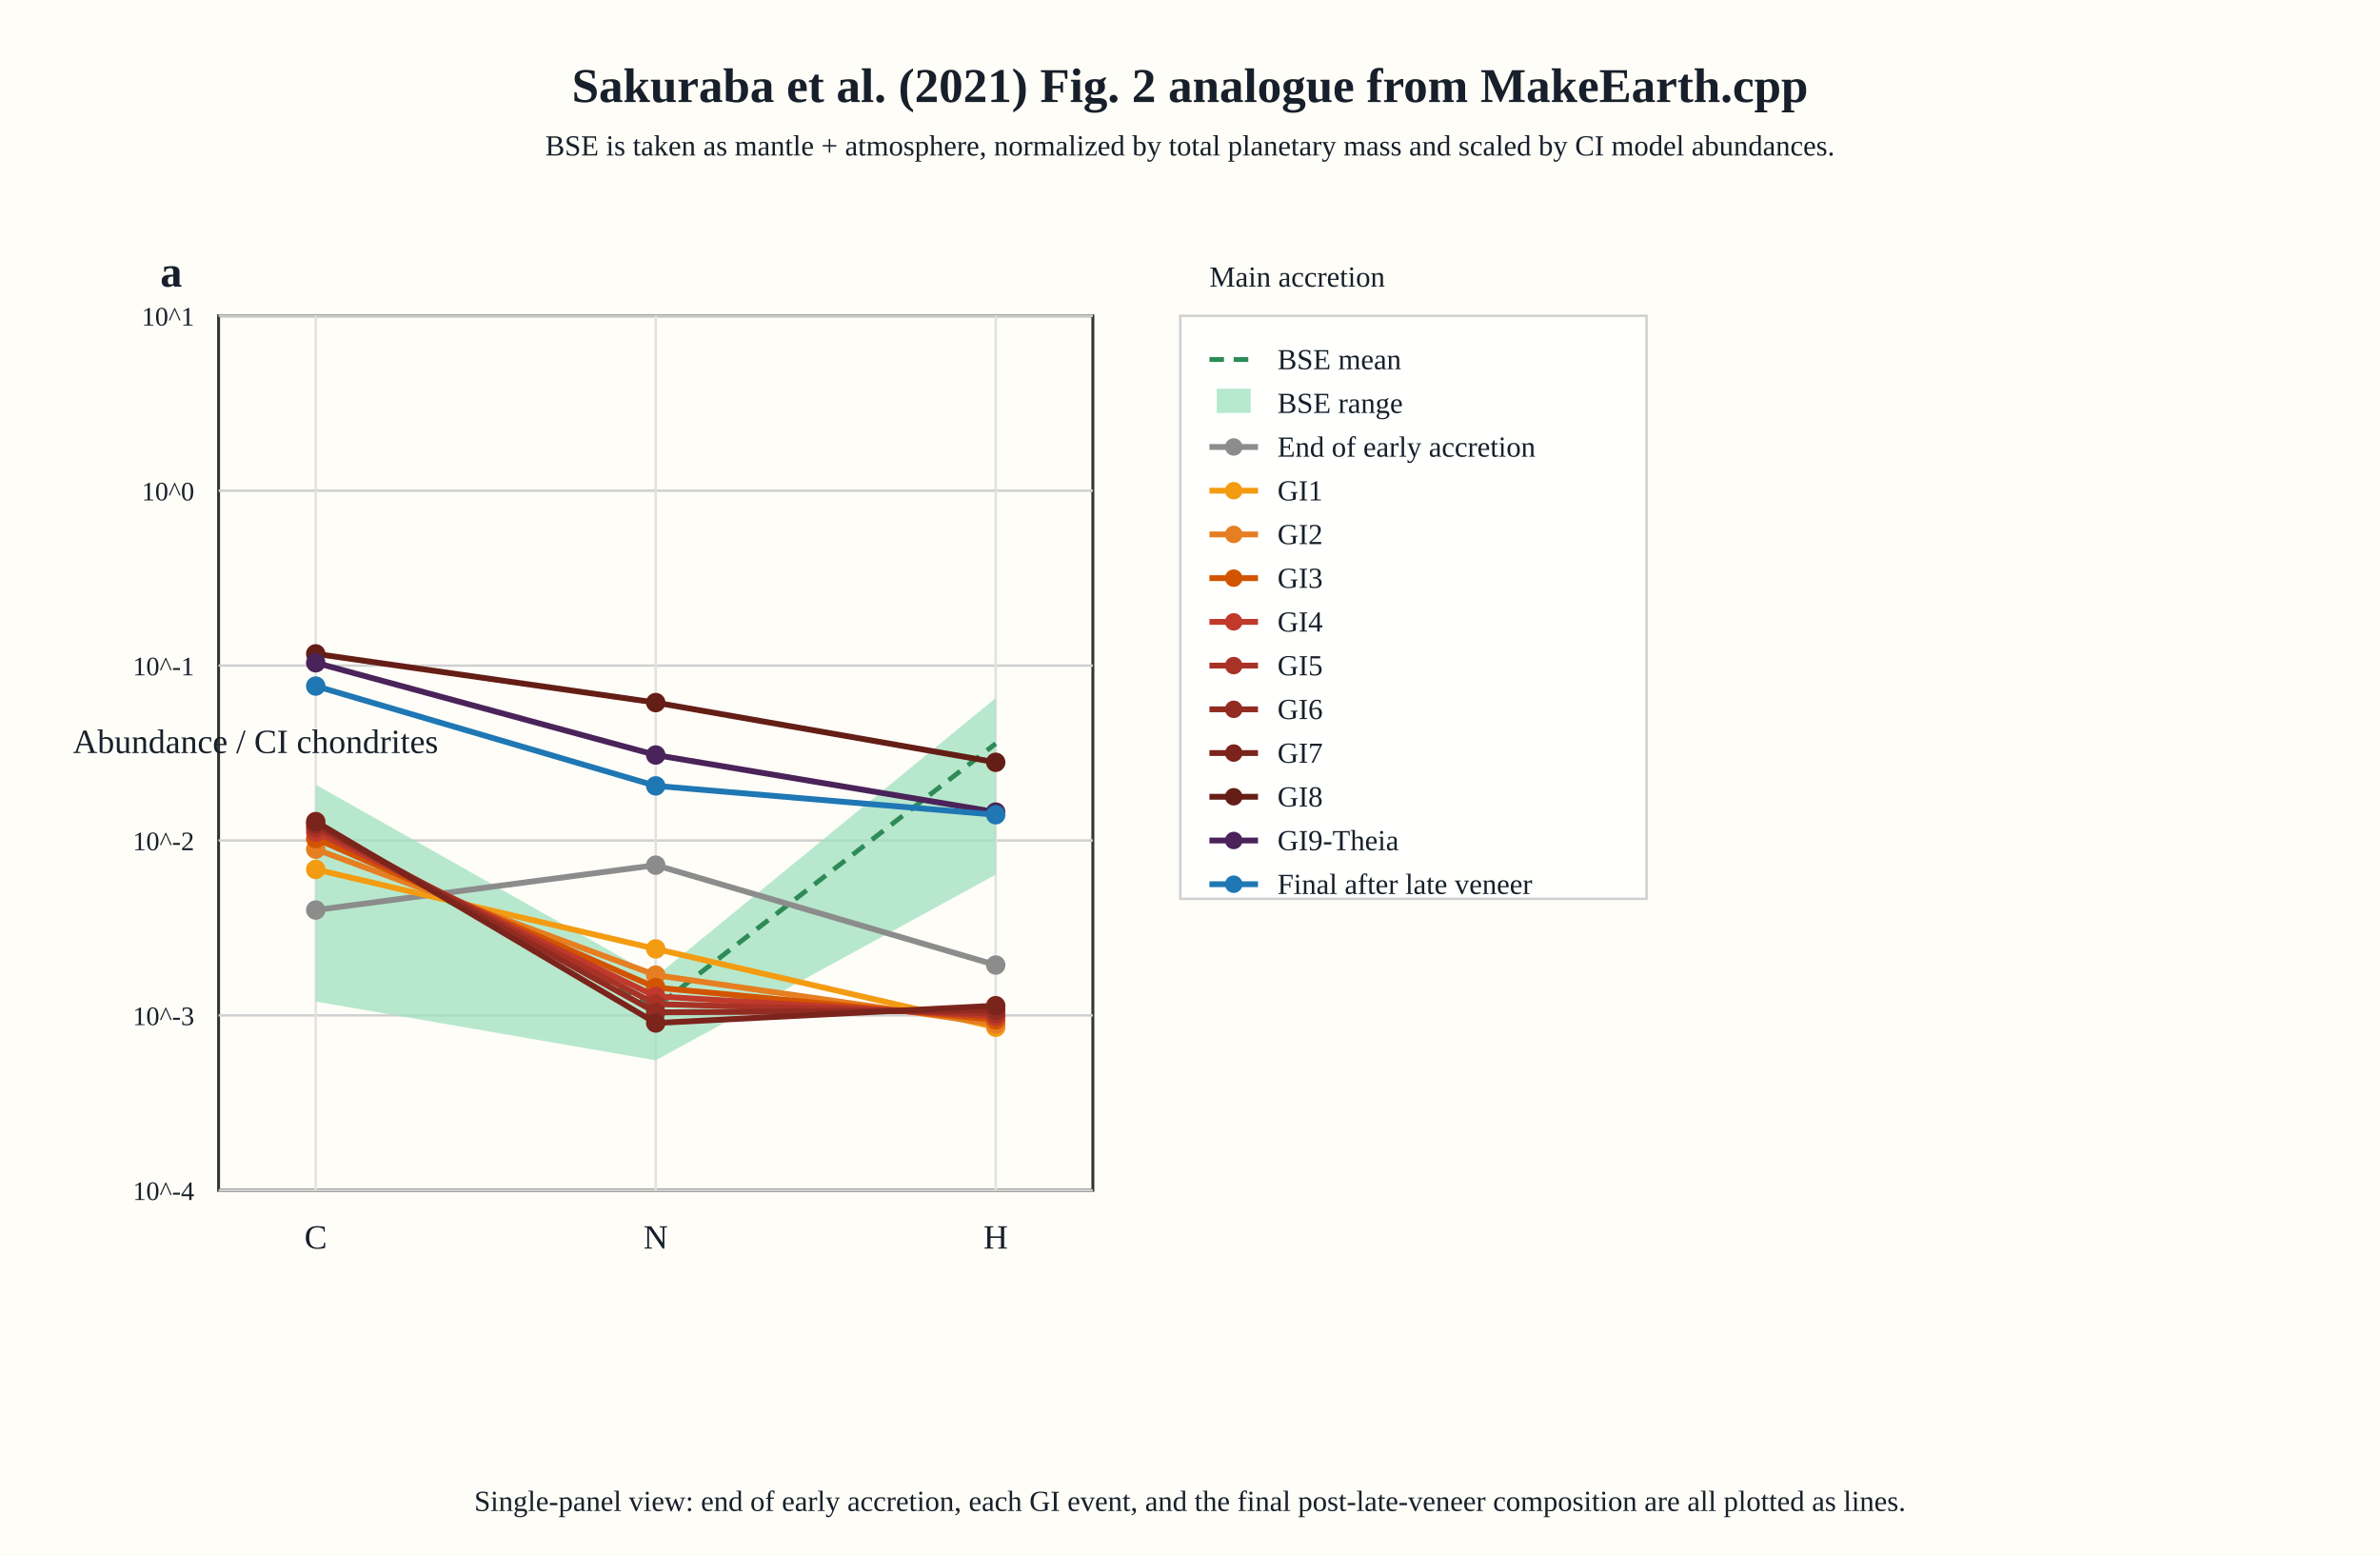
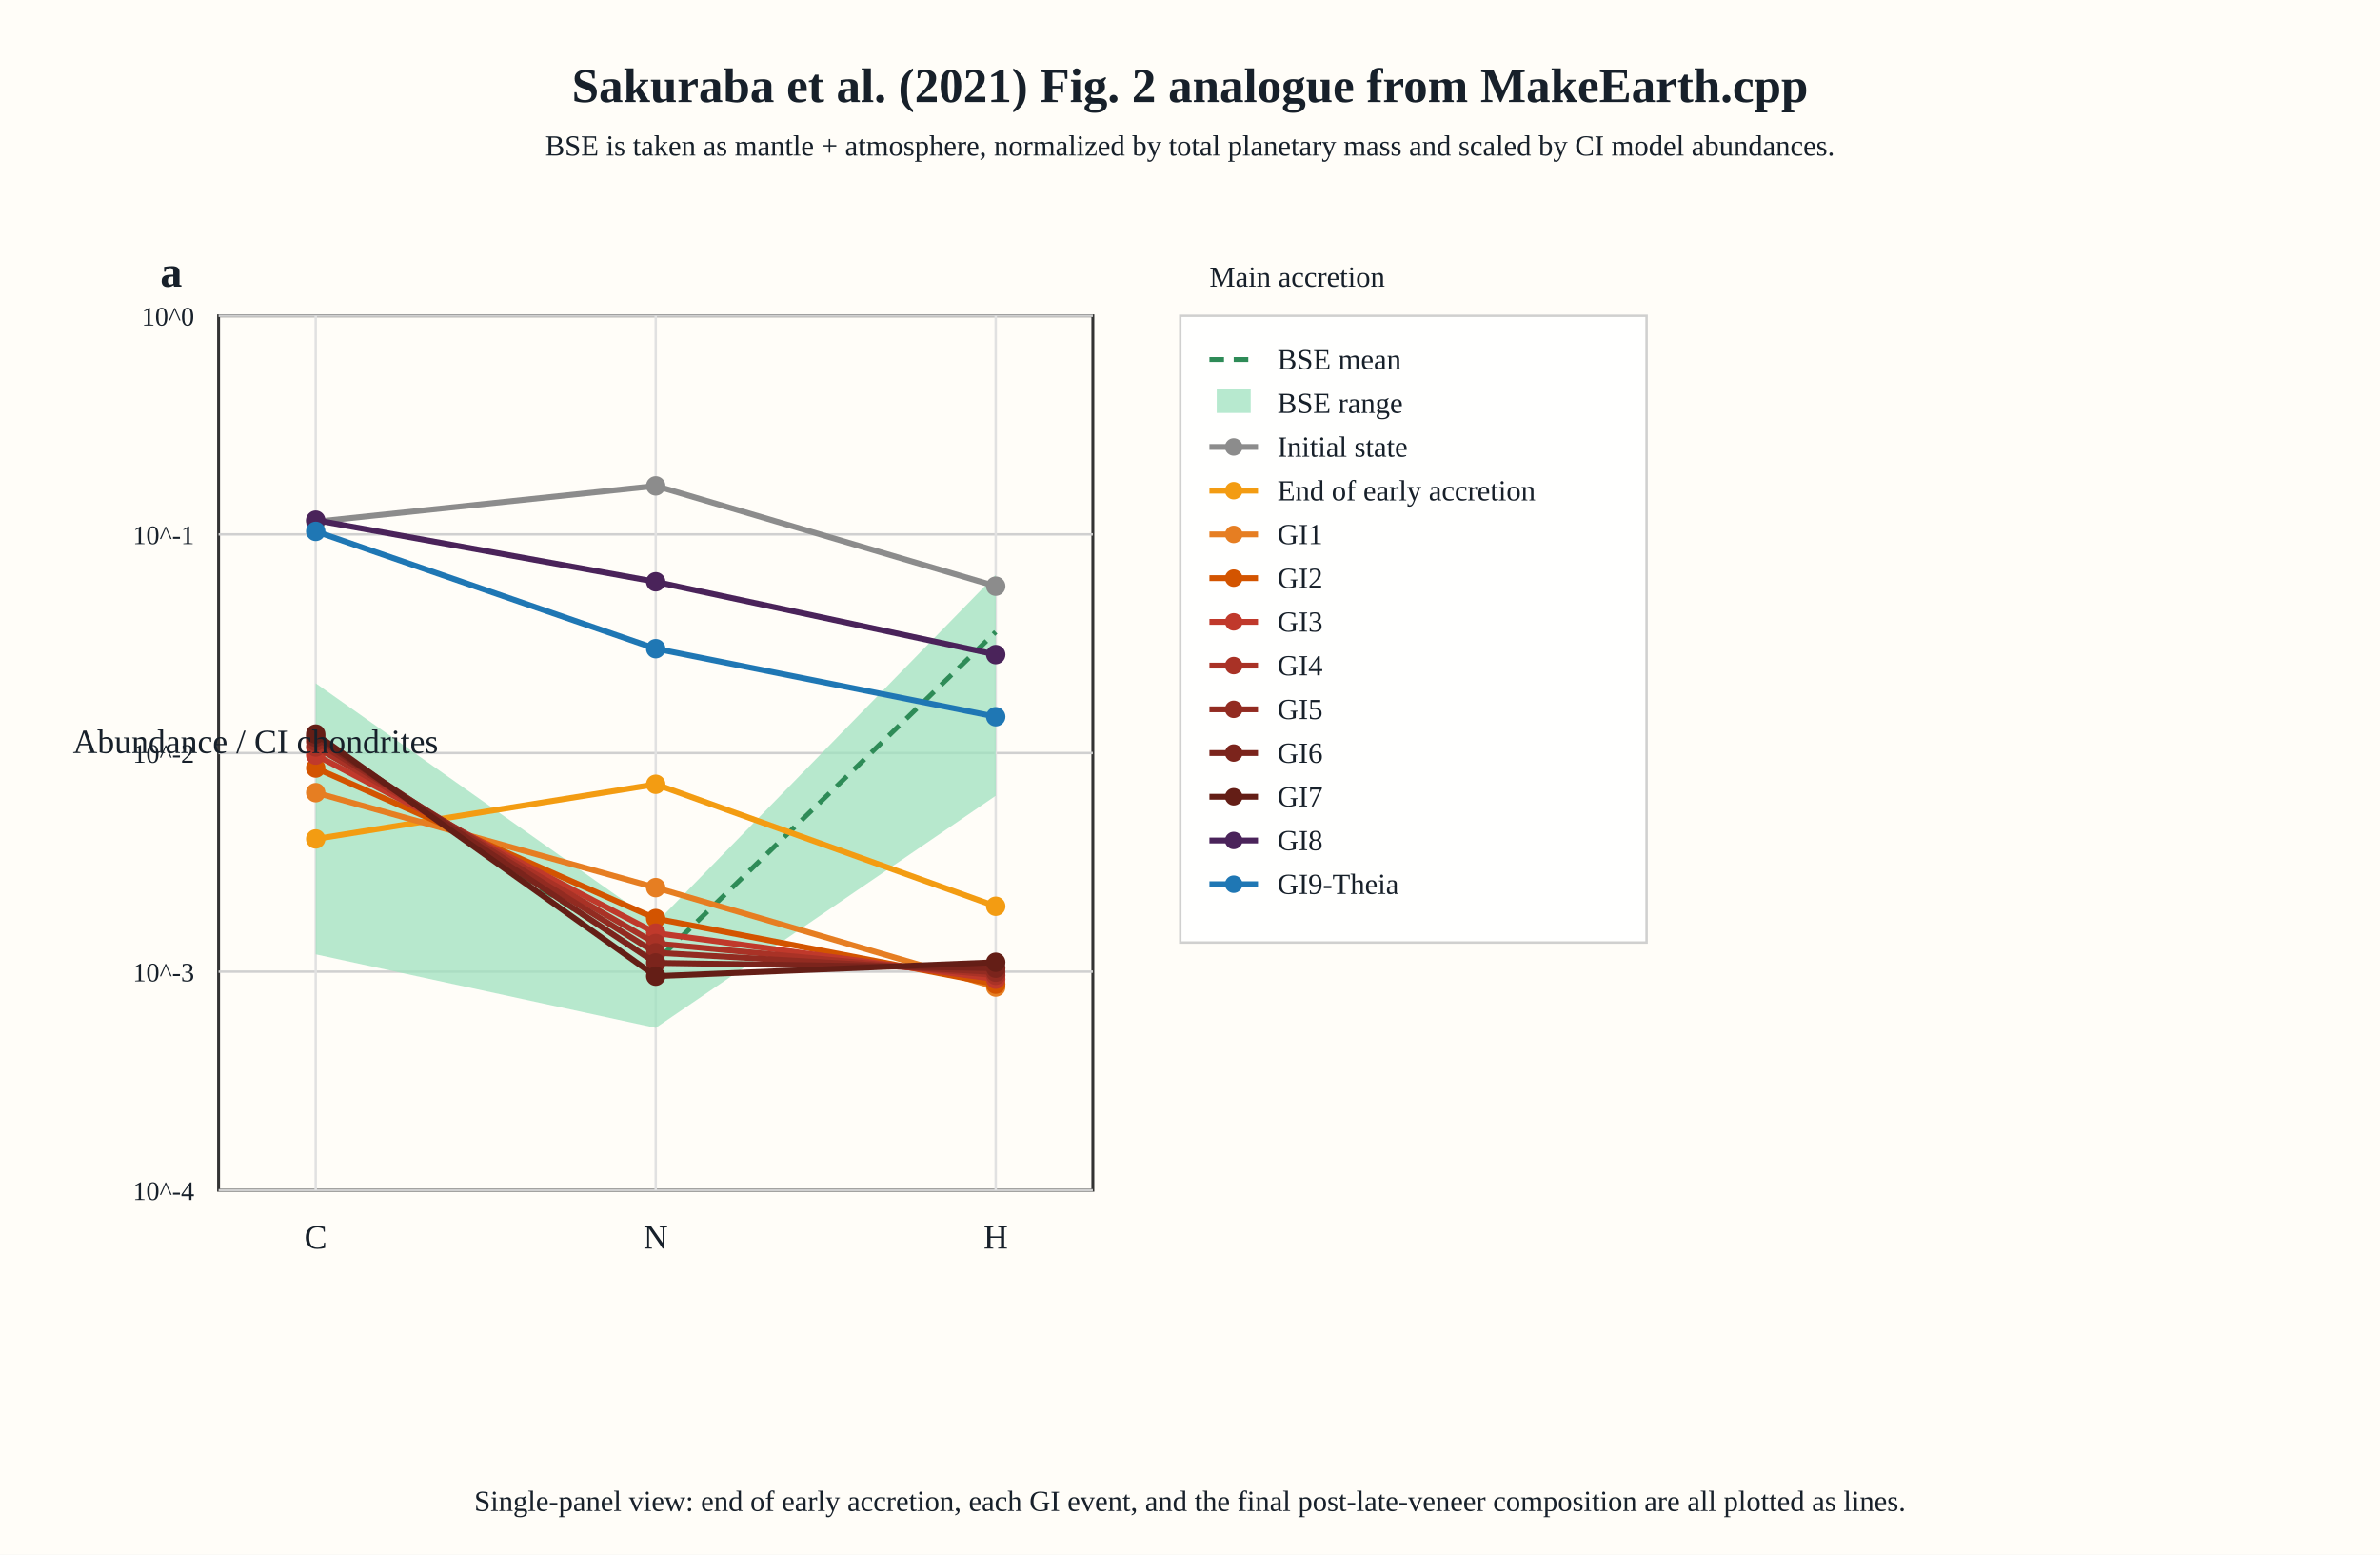
<svg xmlns="http://www.w3.org/2000/svg" width="980" height="640" viewBox="0 0 980 640">
  <style>
text { font-family: Georgia, "Times New Roman", serif; fill: #17202a; }
.small { font-size: 12px; }
.tick { font-size: 11px; }
.label { font-size: 14px; }
.title { font-size: 20px; font-weight: 600; }
.panel { font-size: 18px; font-weight: 600; }
</style>
  <rect width="100%" height="100%" fill="#fffdf8" />
  <text x="490.00" y="42.00" class="title" text-anchor="middle">Sakuraba et al. (2021) Fig. 2 analogue from MakeEarth.cpp</text>
  <text x="490.00" y="64.00" class="small" text-anchor="middle">BSE is taken as mantle + atmosphere, normalized by total planetary mass and scaled by CI model abundances.</text>
  <text x="66.00" y="118.00" class="panel" text-anchor="start">a</text>
  <rect x="90.00" y="130.00" width="360.00" height="360.00" fill="none" stroke="#333333" stroke-width="1.2" opacity="1.0" />
  <line x1="90.00" y1="490.00" x2="450.00" y2="490.00" stroke="#d0d0d0" stroke-width="1" />
  <text x="80.00" y="494.00" class="tick" text-anchor="end">10^-4</text>
-   <line x1="90.00" y1="418.00" x2="450.00" y2="418.00" stroke="#d0d0d0" stroke-width="1" />
-   <text x="80.00" y="422.00" class="tick" text-anchor="end">10^-3</text>
-   <line x1="90.00" y1="346.00" x2="450.00" y2="346.00" stroke="#d0d0d0" stroke-width="1" />
-   <text x="80.00" y="350.00" class="tick" text-anchor="end">10^-2</text>
-   <line x1="90.00" y1="274.00" x2="450.00" y2="274.00" stroke="#d0d0d0" stroke-width="1" />
-   <text x="80.00" y="278.00" class="tick" text-anchor="end">10^-1</text>
-   <line x1="90.00" y1="202.00" x2="450.00" y2="202.00" stroke="#d0d0d0" stroke-width="1" />
-   <text x="80.00" y="206.00" class="tick" text-anchor="end">10^0</text>
+   <line x1="90.00" y1="400.00" x2="450.00" y2="400.00" stroke="#d0d0d0" stroke-width="1" />
+   <text x="80.00" y="404.00" class="tick" text-anchor="end">10^-3</text>
+   <line x1="90.00" y1="310.00" x2="450.00" y2="310.00" stroke="#d0d0d0" stroke-width="1" />
+   <text x="80.00" y="314.00" class="tick" text-anchor="end">10^-2</text>
+   <line x1="90.00" y1="220.00" x2="450.00" y2="220.00" stroke="#d0d0d0" stroke-width="1" />
+   <text x="80.00" y="224.00" class="tick" text-anchor="end">10^-1</text>
  <line x1="90.00" y1="130.00" x2="450.00" y2="130.00" stroke="#d0d0d0" stroke-width="1" />
-   <text x="80.00" y="134.00" class="tick" text-anchor="end">10^1</text>
+   <text x="80.00" y="134.00" class="tick" text-anchor="end">10^0</text>
  <line x1="130.00" y1="130.00" x2="130.00" y2="490.00" stroke="#e1e1e1" stroke-width="1" />
  <text x="130.00" y="514.00" class="label" text-anchor="middle">C</text>
  <line x1="270.00" y1="130.00" x2="270.00" y2="490.00" stroke="#e1e1e1" stroke-width="1" />
  <text x="270.00" y="514.00" class="label" text-anchor="middle">N</text>
  <line x1="410.00" y1="130.00" x2="410.00" y2="490.00" stroke="#e1e1e1" stroke-width="1" />
  <text x="410.00" y="514.00" class="label" text-anchor="middle">H</text>
-   <polygon points="130.00,323.01 270.00,402.03 410.00,287.37 410.00,360.07 270.00,436.50 130.00,412.30" fill="#9fe2bf" opacity="0.75" stroke="none" stroke-width="1.0" />
-   <polyline points="130.00,342.94 270.00,414.74 410.00,306.12" fill="none" stroke="#2e8b57" stroke-width="2.0" stroke-dasharray="6 4" />
-   <polyline points="130.00,374.63 270.00,356.15 410.00,397.27" fill="none" stroke="#8c8c8c" stroke-width="2.4" />
-   <circle cx="130.00" cy="374.63" r="4.00" fill="#8c8c8c" stroke="none" />
-   <circle cx="270.00" cy="356.15" r="4.00" fill="#8c8c8c" stroke="none" />
-   <circle cx="410.00" cy="397.27" r="4.00" fill="#8c8c8c" stroke="none" />
-   <polyline points="130.00,357.91 270.00,390.63 410.00,422.89" fill="none" stroke="#f39c12" stroke-width="2.4" />
-   <circle cx="130.00" cy="357.91" r="4.00" fill="#f39c12" stroke="none" />
-   <circle cx="270.00" cy="390.63" r="4.00" fill="#f39c12" stroke="none" />
-   <circle cx="410.00" cy="422.89" r="4.00" fill="#f39c12" stroke="none" />
-   <polyline points="130.00,349.58 270.00,401.43 410.00,421.61" fill="none" stroke="#e67e22" stroke-width="2.4" />
-   <circle cx="130.00" cy="349.58" r="4.00" fill="#e67e22" stroke="none" />
-   <circle cx="270.00" cy="401.43" r="4.00" fill="#e67e22" stroke="none" />
-   <circle cx="410.00" cy="421.61" r="4.00" fill="#e67e22" stroke="none" />
-   <polyline points="130.00,345.22 270.00,406.54 410.00,419.83" fill="none" stroke="#d35400" stroke-width="2.4" />
-   <circle cx="130.00" cy="345.22" r="4.00" fill="#d35400" stroke="none" />
-   <circle cx="270.00" cy="406.54" r="4.00" fill="#d35400" stroke="none" />
-   <circle cx="410.00" cy="419.83" r="4.00" fill="#d35400" stroke="none" />
-   <polyline points="130.00,342.53 270.00,410.17 410.00,418.45" fill="none" stroke="#c0392b" stroke-width="2.4" />
-   <circle cx="130.00" cy="342.53" r="4.00" fill="#c0392b" stroke="none" />
-   <circle cx="270.00" cy="410.17" r="4.00" fill="#c0392b" stroke="none" />
-   <circle cx="410.00" cy="418.45" r="4.00" fill="#c0392b" stroke="none" />
-   <polyline points="130.00,340.67 270.00,413.33 410.00,417.35" fill="none" stroke="#a93226" stroke-width="2.4" />
-   <circle cx="130.00" cy="340.67" r="4.00" fill="#a93226" stroke="none" />
-   <circle cx="270.00" cy="413.33" r="4.00" fill="#a93226" stroke="none" />
-   <circle cx="410.00" cy="417.35" r="4.00" fill="#a93226" stroke="none" />
-   <polyline points="130.00,339.30 270.00,416.74 410.00,415.98" fill="none" stroke="#922b21" stroke-width="2.4" />
-   <circle cx="130.00" cy="339.30" r="4.00" fill="#922b21" stroke="none" />
-   <circle cx="270.00" cy="416.74" r="4.00" fill="#922b21" stroke="none" />
-   <circle cx="410.00" cy="415.98" r="4.00" fill="#922b21" stroke="none" />
-   <polyline points="130.00,338.22 270.00,421.13 410.00,414.00" fill="none" stroke="#7b241c" stroke-width="2.4" />
-   <circle cx="130.00" cy="338.22" r="4.00" fill="#7b241c" stroke="none" />
-   <circle cx="270.00" cy="421.13" r="4.00" fill="#7b241c" stroke="none" />
-   <circle cx="410.00" cy="414.00" r="4.00" fill="#7b241c" stroke="none" />
-   <polyline points="130.00,269.17 270.00,289.23 410.00,313.81" fill="none" stroke="#641e16" stroke-width="2.4" />
-   <circle cx="130.00" cy="269.17" r="4.00" fill="#641e16" stroke="none" />
-   <circle cx="270.00" cy="289.23" r="4.00" fill="#641e16" stroke="none" />
-   <circle cx="410.00" cy="313.81" r="4.00" fill="#641e16" stroke="none" />
-   <polyline points="130.00,272.84 270.00,310.81 410.00,334.30" fill="none" stroke="#4a235a" stroke-width="2.4" />
-   <circle cx="130.00" cy="272.84" r="4.00" fill="#4a235a" stroke="none" />
-   <circle cx="270.00" cy="310.81" r="4.00" fill="#4a235a" stroke="none" />
-   <circle cx="410.00" cy="334.30" r="4.00" fill="#4a235a" stroke="none" />
-   <polyline points="130.00,282.43 270.00,323.51 410.00,335.40" fill="none" stroke="#1f77b4" stroke-width="2.4" />
-   <circle cx="130.00" cy="282.43" r="4.00" fill="#1f77b4" stroke="none" />
-   <circle cx="270.00" cy="323.51" r="4.00" fill="#1f77b4" stroke="none" />
-   <circle cx="410.00" cy="335.40" r="4.00" fill="#1f77b4" stroke="none" />
+   <polygon points="130.00,281.27 270.00,380.03 410.00,236.71 410.00,327.59 270.00,423.13 130.00,392.87" fill="#9fe2bf" opacity="0.75" stroke="none" stroke-width="1.0" />
+   <polyline points="130.00,306.17 270.00,395.92 410.00,260.15" fill="none" stroke="#2e8b57" stroke-width="2.0" stroke-dasharray="6 4" />
+   <polyline points="130.00,214.78 270.00,200.03 410.00,241.31" fill="none" stroke="#8c8c8c" stroke-width="2.4" />
+   <circle cx="130.00" cy="214.78" r="4.00" fill="#8c8c8c" stroke="none" />
+   <circle cx="270.00" cy="200.03" r="4.00" fill="#8c8c8c" stroke="none" />
+   <circle cx="410.00" cy="241.31" r="4.00" fill="#8c8c8c" stroke="none" />
+   <polyline points="130.00,345.37 270.00,322.86 410.00,373.08" fill="none" stroke="#f39c12" stroke-width="2.4" />
+   <circle cx="130.00" cy="345.37" r="4.00" fill="#f39c12" stroke="none" />
+   <circle cx="270.00" cy="322.86" r="4.00" fill="#f39c12" stroke="none" />
+   <circle cx="410.00" cy="373.08" r="4.00" fill="#f39c12" stroke="none" />
+   <polyline points="130.00,326.31 270.00,365.40 410.00,406.33" fill="none" stroke="#e67e22" stroke-width="2.4" />
+   <circle cx="130.00" cy="326.31" r="4.00" fill="#e67e22" stroke="none" />
+   <circle cx="270.00" cy="365.40" r="4.00" fill="#e67e22" stroke="none" />
+   <circle cx="410.00" cy="406.33" r="4.00" fill="#e67e22" stroke="none" />
+   <polyline points="130.00,316.18 270.00,378.13 410.00,405.14" fill="none" stroke="#d35400" stroke-width="2.4" />
+   <circle cx="130.00" cy="316.18" r="4.00" fill="#d35400" stroke="none" />
+   <circle cx="270.00" cy="378.13" r="4.00" fill="#d35400" stroke="none" />
+   <circle cx="410.00" cy="405.14" r="4.00" fill="#d35400" stroke="none" />
+   <polyline points="130.00,310.84 270.00,384.10 410.00,403.10" fill="none" stroke="#c0392b" stroke-width="2.4" />
+   <circle cx="130.00" cy="310.84" r="4.00" fill="#c0392b" stroke="none" />
+   <circle cx="270.00" cy="384.10" r="4.00" fill="#c0392b" stroke="none" />
+   <circle cx="410.00" cy="403.10" r="4.00" fill="#c0392b" stroke="none" />
+   <polyline points="130.00,307.51 270.00,388.40 410.00,401.49" fill="none" stroke="#a93226" stroke-width="2.4" />
+   <circle cx="130.00" cy="307.51" r="4.00" fill="#a93226" stroke="none" />
+   <circle cx="270.00" cy="388.40" r="4.00" fill="#a93226" stroke="none" />
+   <circle cx="410.00" cy="401.49" r="4.00" fill="#a93226" stroke="none" />
+   <polyline points="130.00,305.21 270.00,392.20 410.00,400.21" fill="none" stroke="#922b21" stroke-width="2.4" />
+   <circle cx="130.00" cy="305.21" r="4.00" fill="#922b21" stroke="none" />
+   <circle cx="270.00" cy="392.20" r="4.00" fill="#922b21" stroke="none" />
+   <circle cx="410.00" cy="400.21" r="4.00" fill="#922b21" stroke="none" />
+   <polyline points="130.00,303.51 270.00,396.38 410.00,398.57" fill="none" stroke="#7b241c" stroke-width="2.4" />
+   <circle cx="130.00" cy="303.51" r="4.00" fill="#7b241c" stroke="none" />
+   <circle cx="270.00" cy="396.38" r="4.00" fill="#7b241c" stroke="none" />
+   <circle cx="410.00" cy="398.57" r="4.00" fill="#7b241c" stroke="none" />
+   <polyline points="130.00,302.18 270.00,401.85 410.00,396.13" fill="none" stroke="#641e16" stroke-width="2.4" />
+   <circle cx="130.00" cy="302.18" r="4.00" fill="#641e16" stroke="none" />
+   <circle cx="270.00" cy="401.85" r="4.00" fill="#641e16" stroke="none" />
+   <circle cx="410.00" cy="396.13" r="4.00" fill="#641e16" stroke="none" />
+   <polyline points="130.00,214.14 270.00,239.50 410.00,269.46" fill="none" stroke="#4a235a" stroke-width="2.4" />
+   <circle cx="130.00" cy="214.14" r="4.00" fill="#4a235a" stroke="none" />
+   <circle cx="270.00" cy="239.50" r="4.00" fill="#4a235a" stroke="none" />
+   <circle cx="410.00" cy="269.46" r="4.00" fill="#4a235a" stroke="none" />
+   <polyline points="130.00,218.76 270.00,267.04 410.00,295.04" fill="none" stroke="#1f77b4" stroke-width="2.4" />
+   <circle cx="130.00" cy="218.76" r="4.00" fill="#1f77b4" stroke="none" />
+   <circle cx="270.00" cy="267.04" r="4.00" fill="#1f77b4" stroke="none" />
+   <circle cx="410.00" cy="295.04" r="4.00" fill="#1f77b4" stroke="none" />
  <text x="498.00" y="118.00" class="small" text-anchor="start">Main accretion</text>
-   <rect x="486.00" y="130.00" width="192.00" height="240.00" fill="#ffffff" stroke="#cccccc" stroke-width="1.0" opacity="0.92" />
+   <rect x="486.00" y="130.00" width="192.00" height="258.00" fill="#ffffff" stroke="#cccccc" stroke-width="1.0" opacity="0.92" />
  <polyline points="498.00,148.00 518.00,148.00" fill="none" stroke="#2e8b57" stroke-width="2.0" stroke-dasharray="6 4" />
  <text x="526.00" y="152.00" class="small" text-anchor="start">BSE mean</text>
  <rect x="501.00" y="160.00" width="14.00" height="10.00" fill="#9fe2bf" stroke="none" stroke-width="1.0" opacity="0.75" />
  <text x="526.00" y="170.00" class="small" text-anchor="start">BSE range</text>
  <polyline points="498.00,184.00 518.00,184.00" fill="none" stroke="#8c8c8c" stroke-width="2.4" />
  <circle cx="508.00" cy="184.00" r="3.60" fill="#8c8c8c" stroke="none" />
-   <text x="526.00" y="188.00" class="small" text-anchor="start">End of early accretion</text>
+   <text x="526.00" y="188.00" class="small" text-anchor="start">Initial state</text>
  <polyline points="498.00,202.00 518.00,202.00" fill="none" stroke="#f39c12" stroke-width="2.4" />
  <circle cx="508.00" cy="202.00" r="3.60" fill="#f39c12" stroke="none" />
-   <text x="526.00" y="206.00" class="small" text-anchor="start">GI1</text>
+   <text x="526.00" y="206.00" class="small" text-anchor="start">End of early accretion</text>
  <polyline points="498.00,220.00 518.00,220.00" fill="none" stroke="#e67e22" stroke-width="2.4" />
  <circle cx="508.00" cy="220.00" r="3.60" fill="#e67e22" stroke="none" />
-   <text x="526.00" y="224.00" class="small" text-anchor="start">GI2</text>
+   <text x="526.00" y="224.00" class="small" text-anchor="start">GI1</text>
  <polyline points="498.00,238.00 518.00,238.00" fill="none" stroke="#d35400" stroke-width="2.4" />
  <circle cx="508.00" cy="238.00" r="3.60" fill="#d35400" stroke="none" />
-   <text x="526.00" y="242.00" class="small" text-anchor="start">GI3</text>
+   <text x="526.00" y="242.00" class="small" text-anchor="start">GI2</text>
  <polyline points="498.00,256.00 518.00,256.00" fill="none" stroke="#c0392b" stroke-width="2.4" />
  <circle cx="508.00" cy="256.00" r="3.60" fill="#c0392b" stroke="none" />
-   <text x="526.00" y="260.00" class="small" text-anchor="start">GI4</text>
+   <text x="526.00" y="260.00" class="small" text-anchor="start">GI3</text>
  <polyline points="498.00,274.00 518.00,274.00" fill="none" stroke="#a93226" stroke-width="2.4" />
  <circle cx="508.00" cy="274.00" r="3.60" fill="#a93226" stroke="none" />
-   <text x="526.00" y="278.00" class="small" text-anchor="start">GI5</text>
+   <text x="526.00" y="278.00" class="small" text-anchor="start">GI4</text>
  <polyline points="498.00,292.00 518.00,292.00" fill="none" stroke="#922b21" stroke-width="2.4" />
  <circle cx="508.00" cy="292.00" r="3.60" fill="#922b21" stroke="none" />
-   <text x="526.00" y="296.00" class="small" text-anchor="start">GI6</text>
+   <text x="526.00" y="296.00" class="small" text-anchor="start">GI5</text>
  <polyline points="498.00,310.00 518.00,310.00" fill="none" stroke="#7b241c" stroke-width="2.4" />
  <circle cx="508.00" cy="310.00" r="3.60" fill="#7b241c" stroke="none" />
-   <text x="526.00" y="314.00" class="small" text-anchor="start">GI7</text>
+   <text x="526.00" y="314.00" class="small" text-anchor="start">GI6</text>
  <polyline points="498.00,328.00 518.00,328.00" fill="none" stroke="#641e16" stroke-width="2.4" />
  <circle cx="508.00" cy="328.00" r="3.60" fill="#641e16" stroke="none" />
-   <text x="526.00" y="332.00" class="small" text-anchor="start">GI8</text>
+   <text x="526.00" y="332.00" class="small" text-anchor="start">GI7</text>
  <polyline points="498.00,346.00 518.00,346.00" fill="none" stroke="#4a235a" stroke-width="2.4" />
  <circle cx="508.00" cy="346.00" r="3.60" fill="#4a235a" stroke="none" />
-   <text x="526.00" y="350.00" class="small" text-anchor="start">GI9-Theia</text>
+   <text x="526.00" y="350.00" class="small" text-anchor="start">GI8</text>
  <polyline points="498.00,364.00 518.00,364.00" fill="none" stroke="#1f77b4" stroke-width="2.4" />
  <circle cx="508.00" cy="364.00" r="3.60" fill="#1f77b4" stroke="none" />
-   <text x="526.00" y="368.00" class="small" text-anchor="start">Final after late veneer</text>
+   <text x="526.00" y="368.00" class="small" text-anchor="start">GI9-Theia</text>
  <text x="30.00" y="310.00" class="label" text-anchor="start">Abundance / CI chondrites</text>
  <text x="490.00" y="622.00" class="small" text-anchor="middle">Single-panel view: end of early accretion, each GI event, and the final post-late-veneer composition are all plotted as lines.</text>
</svg>
